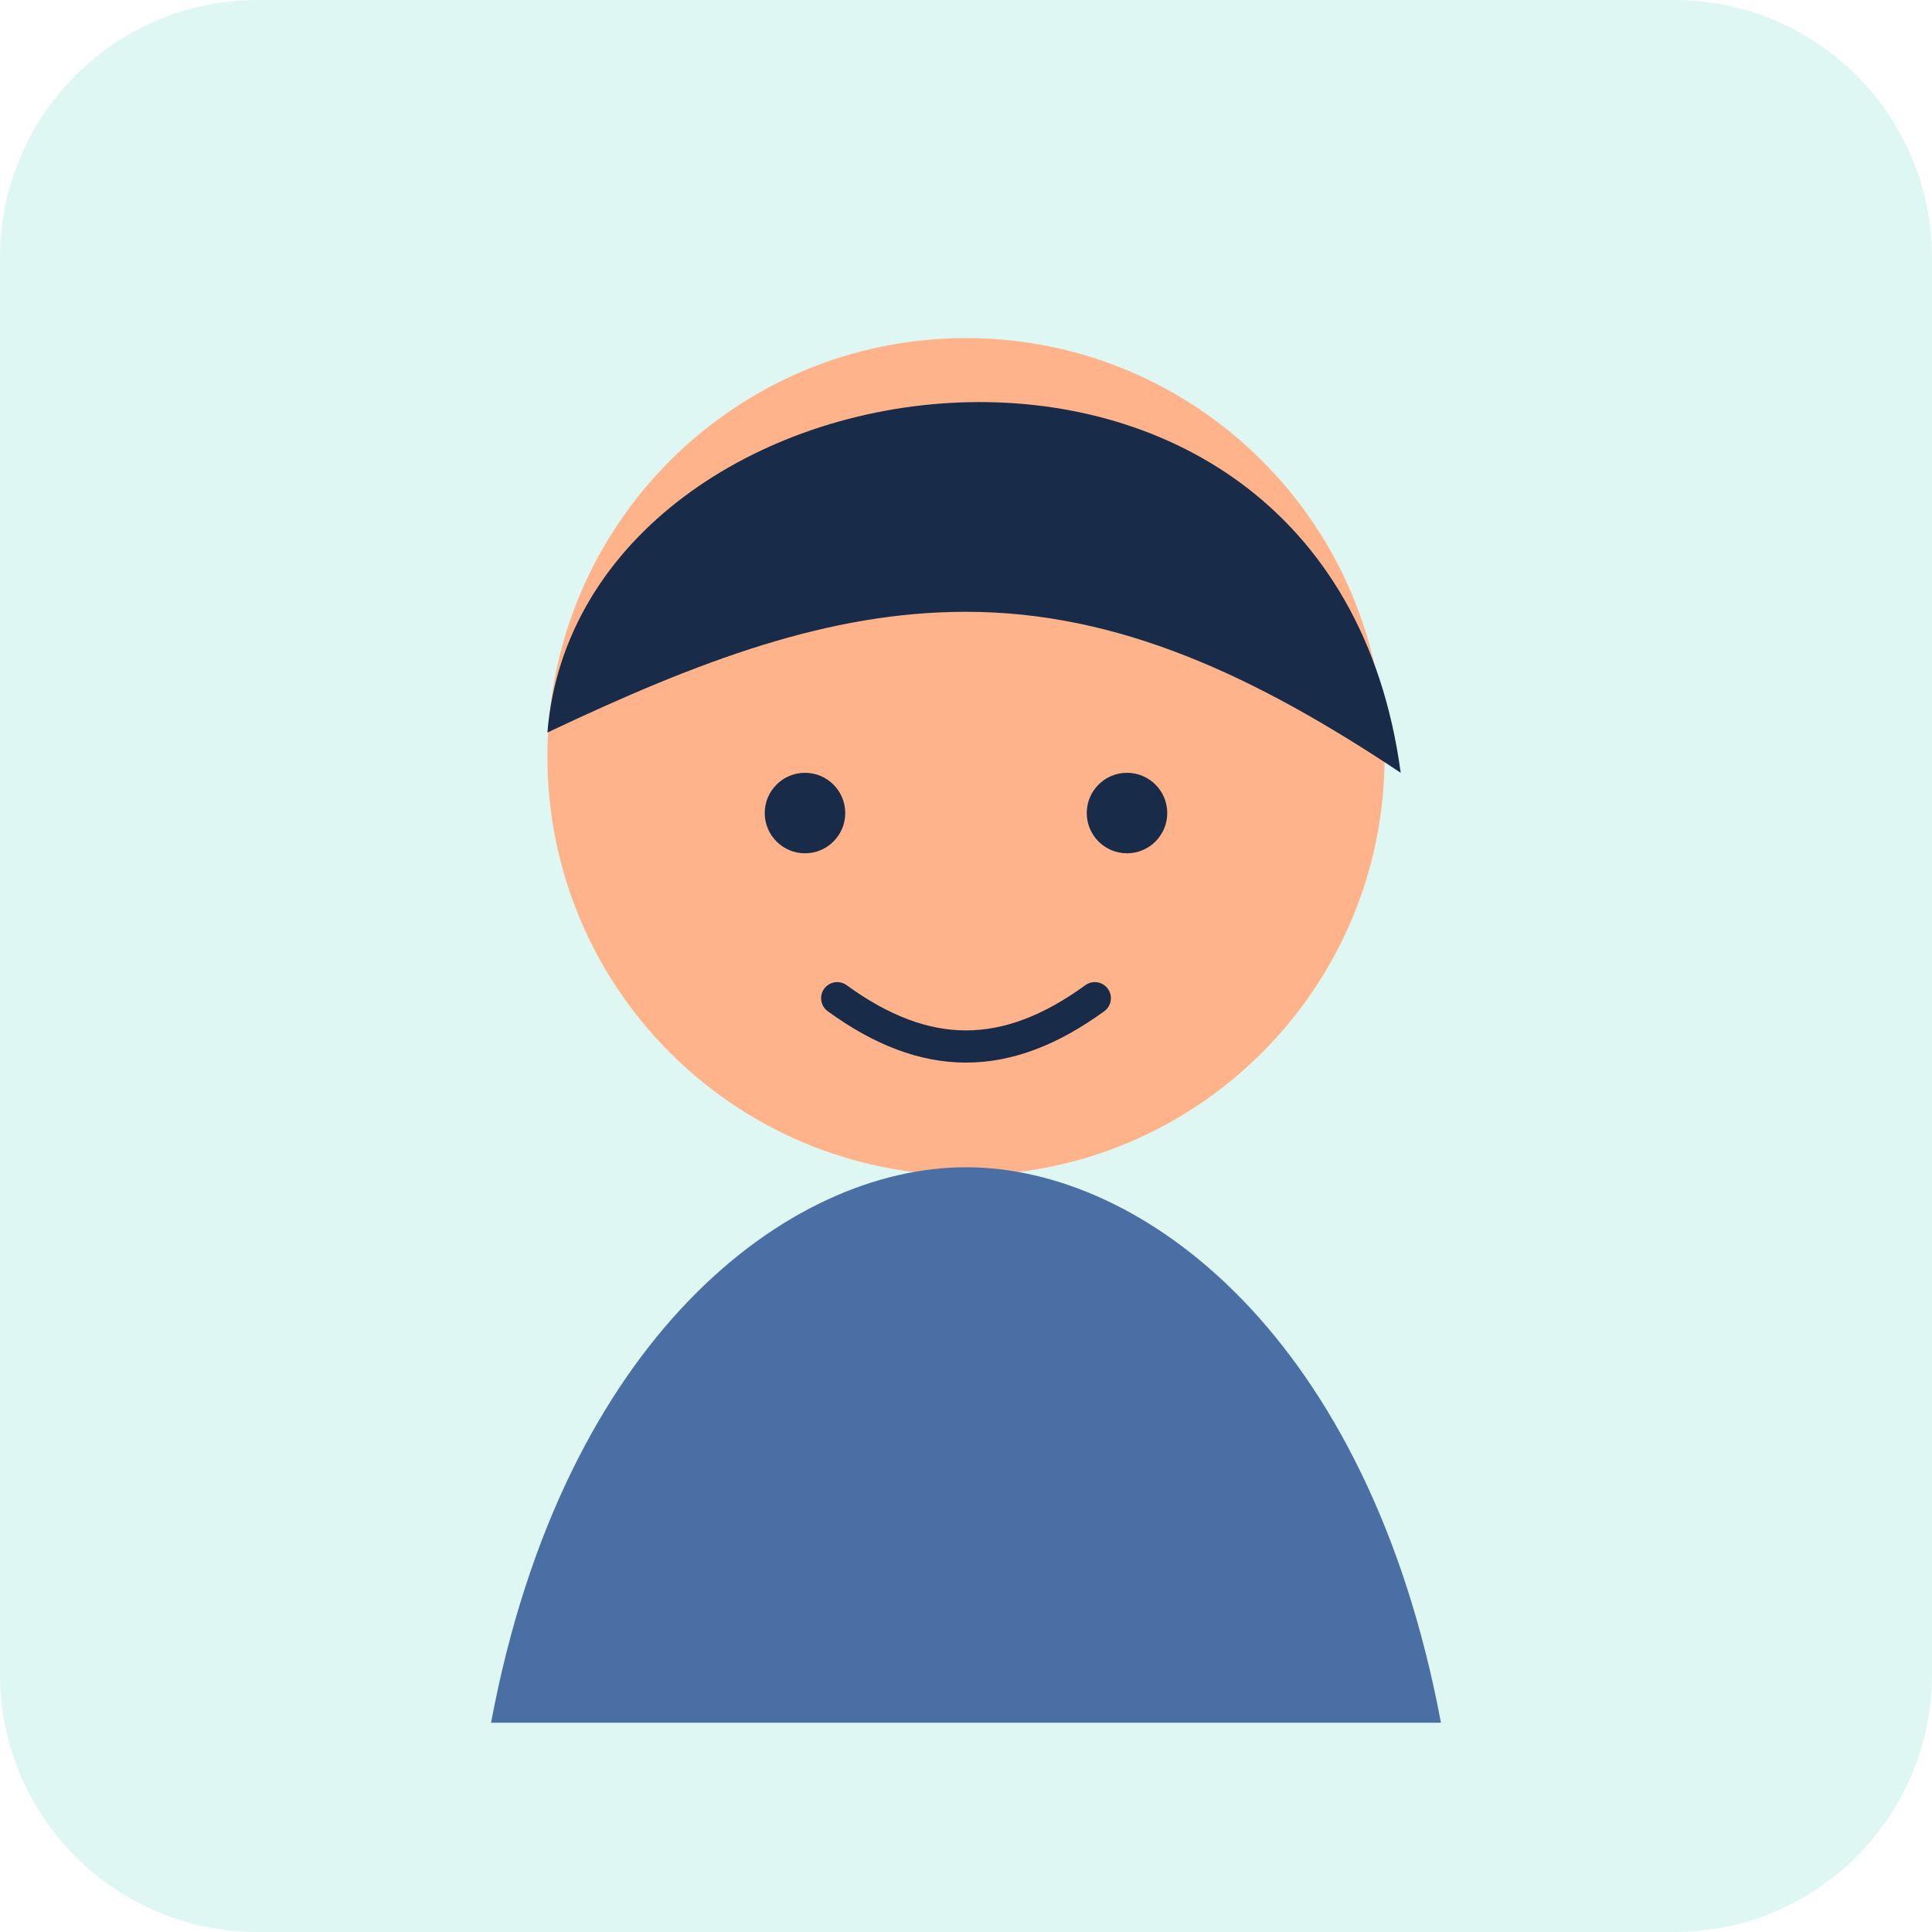
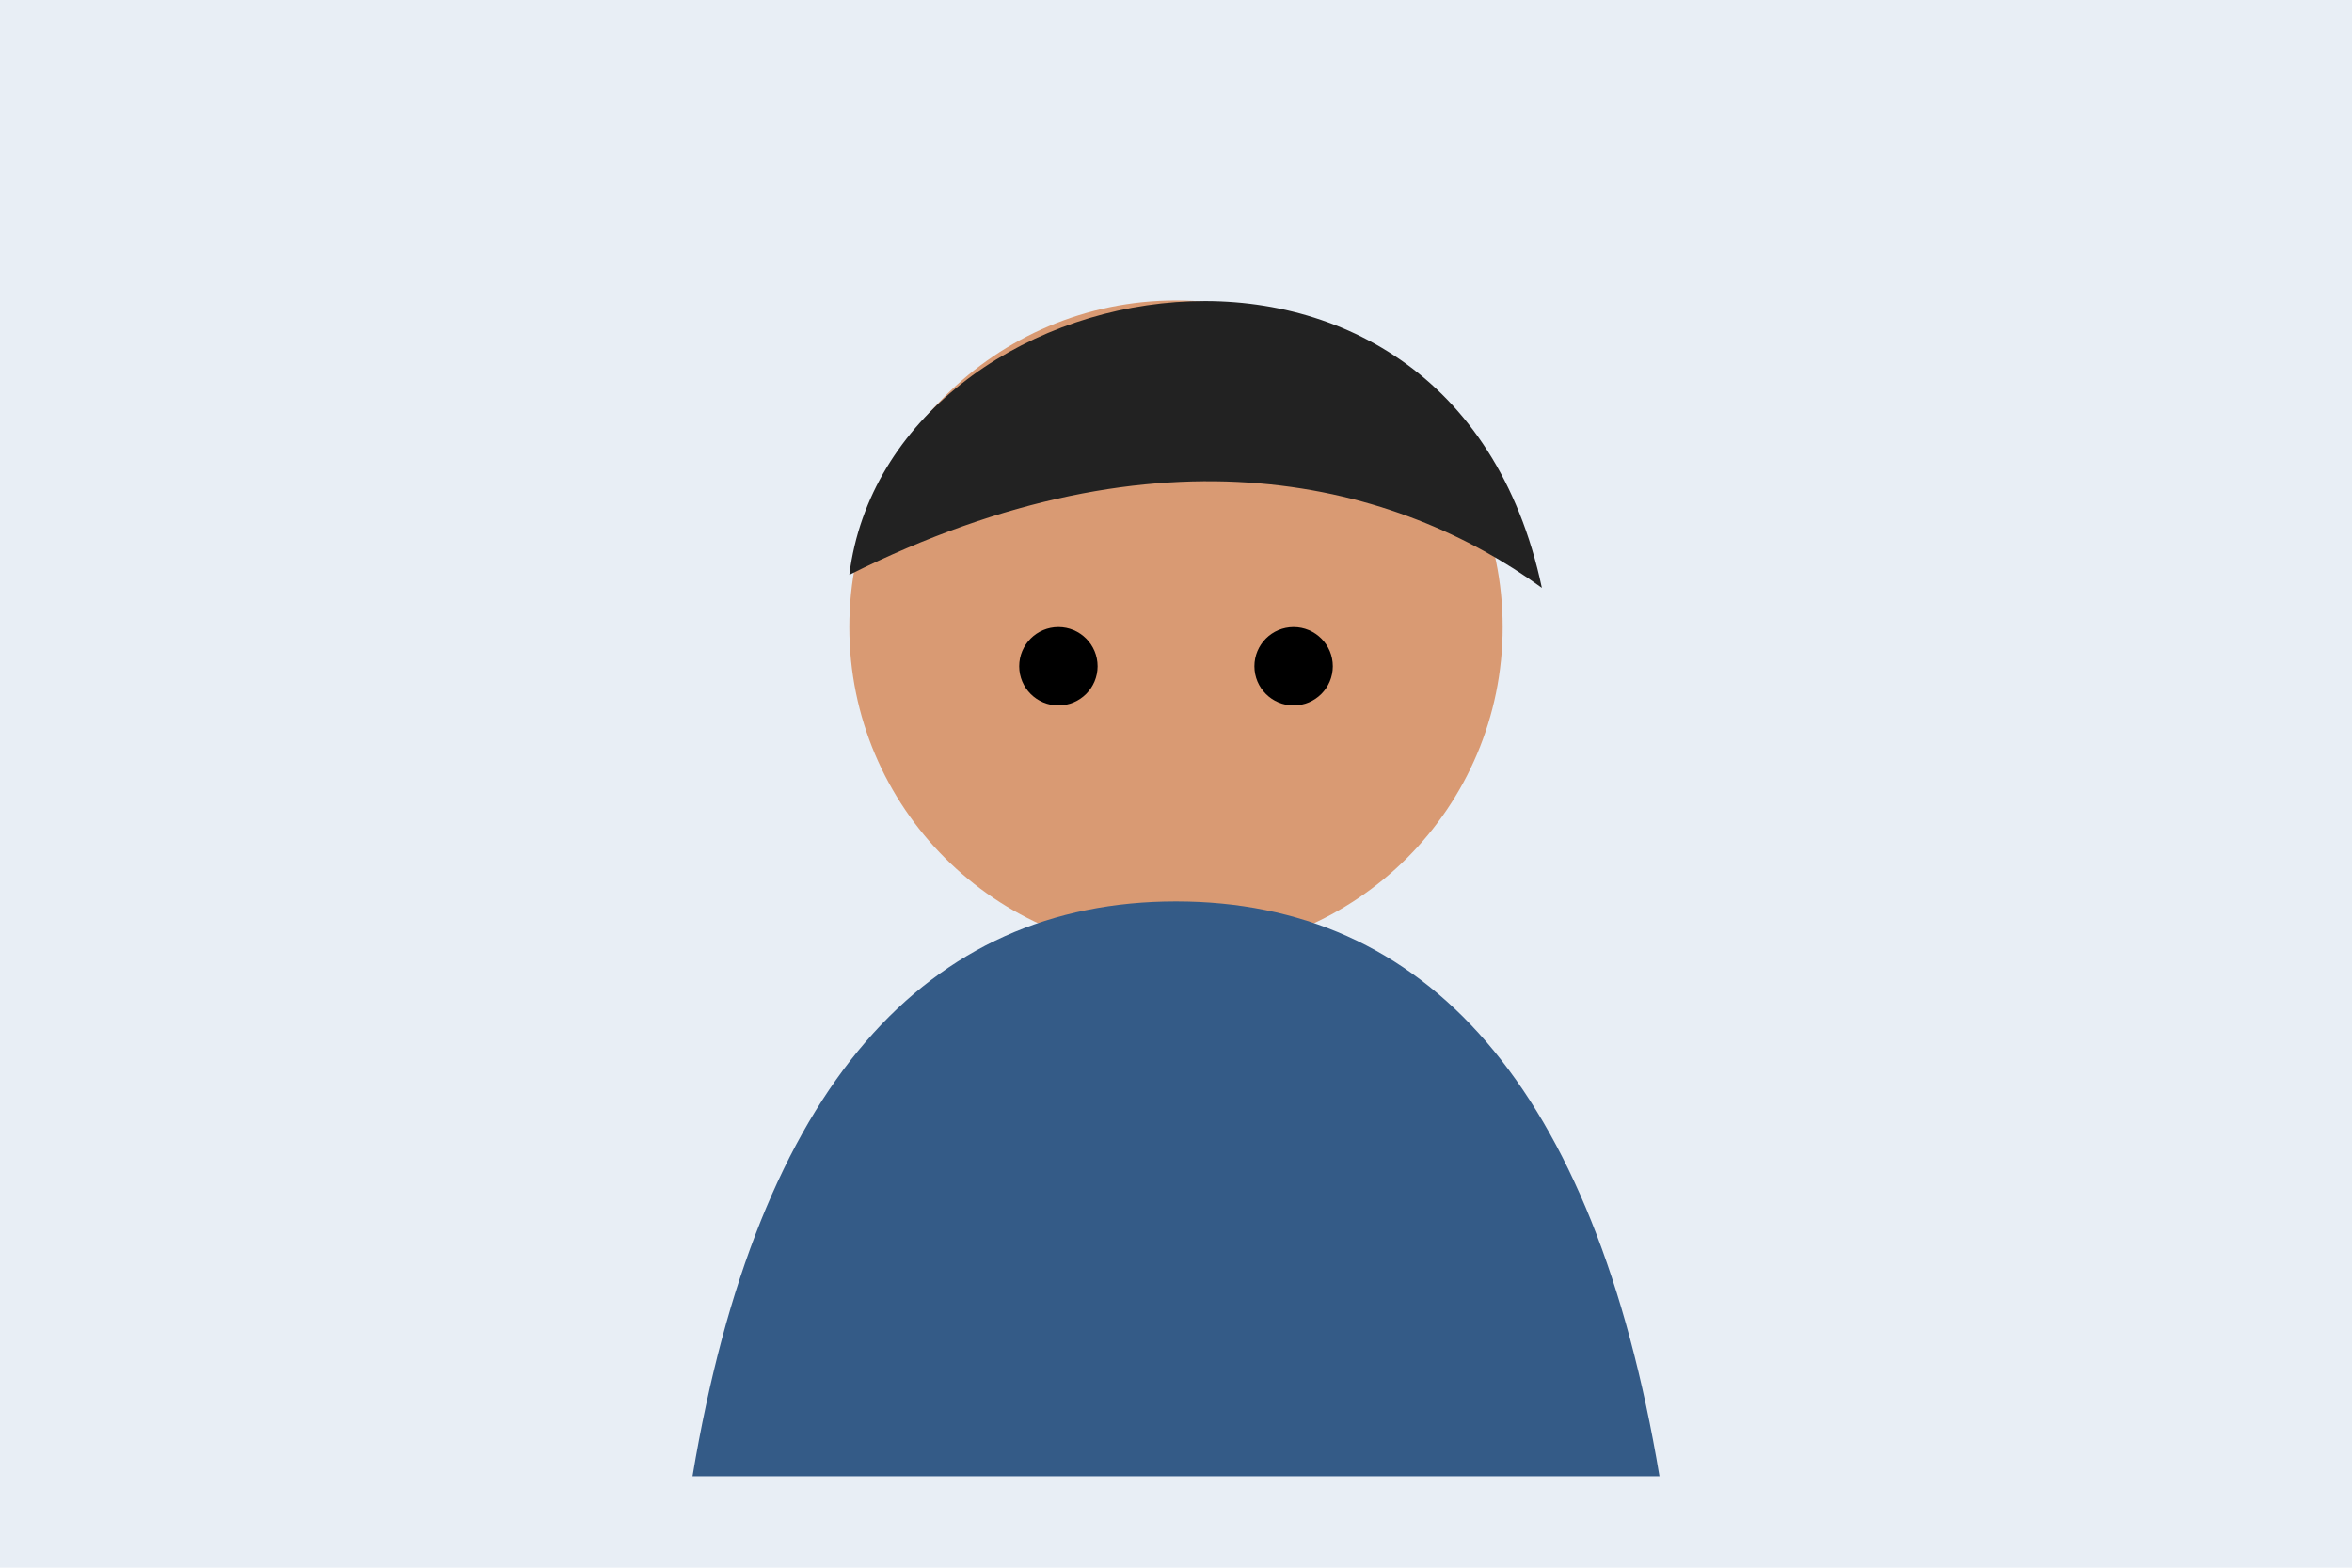
- <svg xmlns="http://www.w3.org/2000/svg" viewBox="0 0 240 240" role="img" aria-labelledby="title">
-   <rect width="240" height="240" rx="32" fill="#dff7f2" />
-   <circle cx="120" cy="94" r="52" fill="#ffb38a" />
-   <path d="M68 91c4-49 97-62 106 5-18-12-35-20-54-20-17 0-33 6-52 15Z" fill="#182b49" />
-   <path d="M61 214c9-48 37-69 59-69s50 21 59 69" fill="#4a6fa5" />
-   <circle cx="100" cy="101" r="5" fill="#182b49" />
-   <circle cx="140" cy="101" r="5" fill="#182b49" />
-   <path d="M104 124c11 8 21 8 32 0" fill="none" stroke="#182b49" stroke-width="4" stroke-linecap="round" />
+ <svg xmlns="http://www.w3.org/2000/svg" viewBox="0 0 180 120">
+   <rect width="180" height="120" fill="#e8eef5" />
+   <circle cx="90" cy="48" r="25" fill="#d99a73" />
+   <path d="M53 113c5-30 18-44 37-44s32 14 37 44" fill="#345b87" />
+   <path d="M65 44c3-24 46-32 53 1-11-8-29-13-53-1Z" fill="#222" />
+   <circle cx="81" cy="51" r="3" />
+   <circle cx="99" cy="51" r="3" />
</svg>
